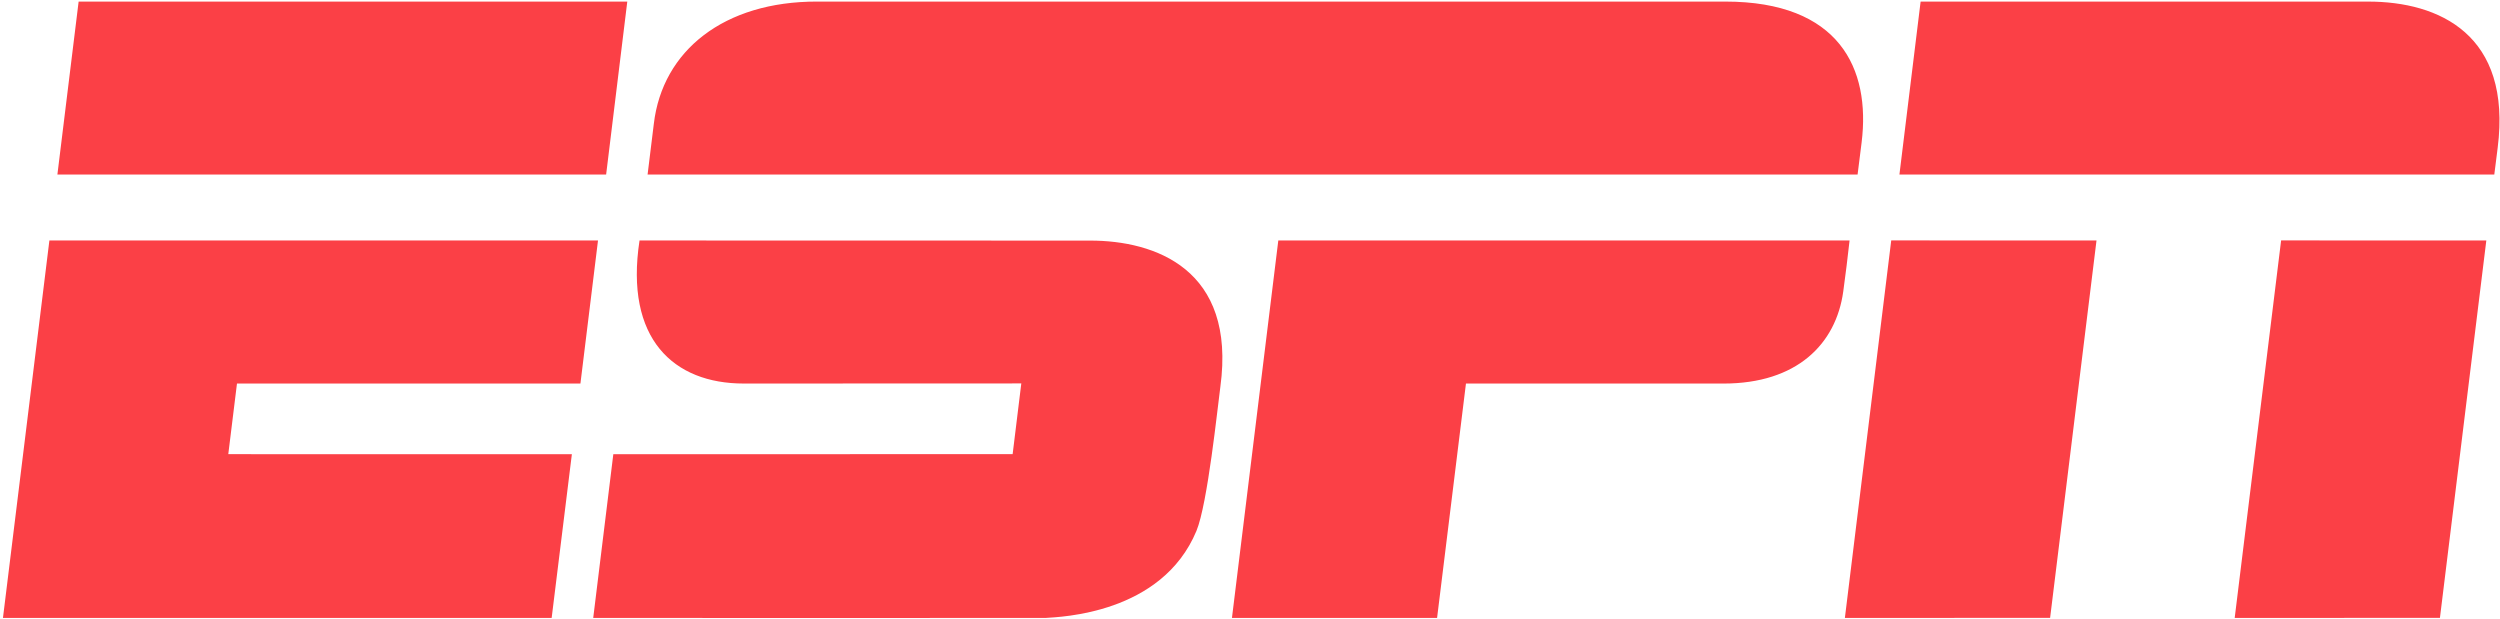
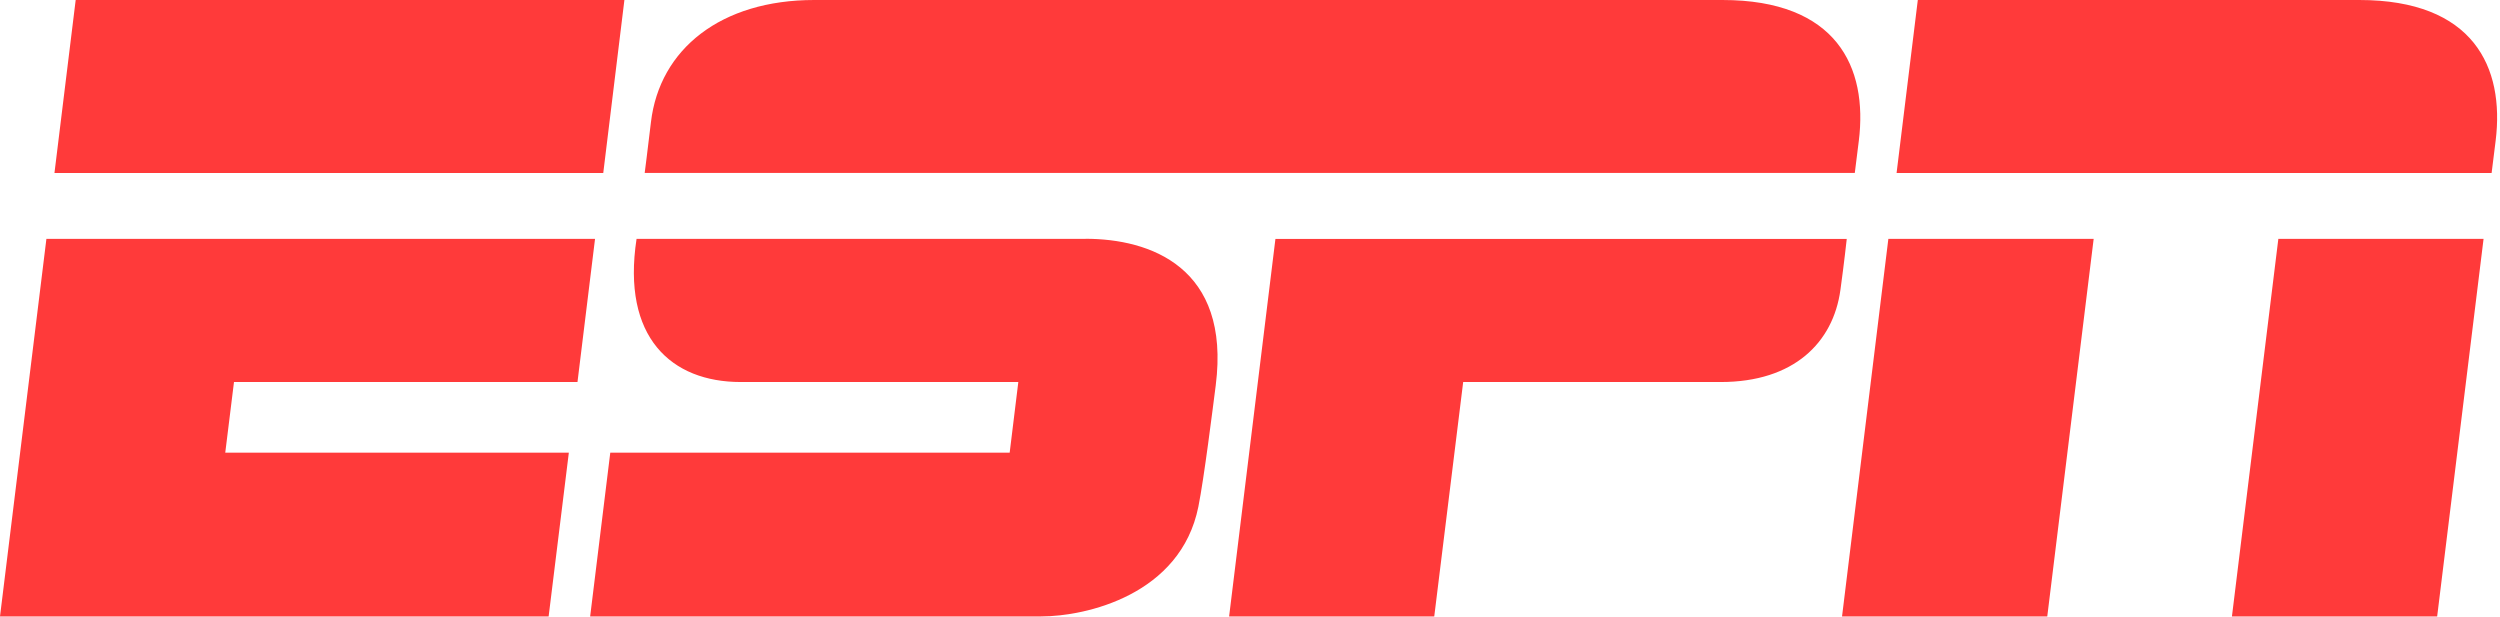
- <svg xmlns="http://www.w3.org/2000/svg" fill="#E5EAE8" viewBox="0 0 554 137" width="554" height="137">
-   <path d="M181.064.348c-20.608-.027-34.256 10.836-36.176 27.079a1600.065 1600.065 0 0 1-1.384 11.257H411.64s.504-3.957.896-7.133C414.552 15.188 407.6.35 382.312.35v.002S191.928.36 181.064.348zM17.424.353l-4.706 38.331h121.6l4.688-38.33H17.422h.002zm408.184 0l-4.696 38.331h131.824s.16-1.386.744-5.898C556.688 7.626 540.456.353 524.784.353h-99.176zm-6.512 52.926l-10.272 83.656 45.48-.016 10.28-83.624-45.488-.018v.002zm86.4 0l-10.288 83.656 45.48-.016 10.28-83.624-45.472-.018v.002zm-494.552.012L.654 136.939h121.592l4.48-36.288-76.138-.008 1.926-15.648h76.108l3.896-31.702H10.95l-.006-.002zm130.776 0c-3.336 21.832 7.592 31.701 23.08 31.701 8.424 0 61.52-.024 61.52-.024l-1.92 15.672-88.488.008-4.456 36.288s96.336.032 100.24 0c3.224-.232 25.76-.848 33.432-19.28 2.488-5.984 4.688-27.44 5.304-31.944 3.544-26.16-14.568-32.397-28.832-32.397-7.864 0-84.352-.024-99.88-.024zm141.552 0L273 136.939h45.456l6.4-51.944h57.096c16.192 0 24.896-8.706 26.512-20.397a430.97 430.97 0 0 0 1.4-11.305H283.272v-.002z" fill="#FB4046" />
+ <svg xmlns="http://www.w3.org/2000/svg" viewBox="24 24 292 72" width="292" height="72" fill="none">
+   <path d="M51.33 68.62L50.31 76.87H90.44L88.08 96H24L29.42 51.9H93.5L91.45 68.62H51.33ZM96.93 24H32.84L30.36 44.21H94.46L96.93 24ZM150.81 51.9H98.35C96.59 63.41 102.42 68.62 110.51 68.62H142.94L141.93 76.87H95.28L92.93 96H145.58C150.87 96 161.9 93.47 163.97 83.18C164.64 79.84 165.66 71.63 166 68.99C167.75 55.18 158.29 51.89 150.8 51.89L150.81 51.9ZM241.11 40.45C242.18 31.82 238.51 24 225.18 24H119.1C108.23 24 101.04 29.71 100.03 38.27C99.66 41.42 99.3 44.2 99.3 44.2H240.64C240.64 44.2 240.91 42.11 241.11 40.44V40.45ZM299.56 24H248L245.52 44.21H315.02C315.02 44.21 315.29 42.12 315.49 40.45C316.56 31.82 312.88 24 299.56 24ZM172.97 51.9L167.56 96H191.52L194.9 68.62H224.99C233.5 68.62 238.11 64.03 238.96 57.87C239.39 54.76 239.7 51.91 239.7 51.91H172.97V51.9ZM284.69 96H308.66L314.08 51.9H290.11L284.69 96ZM239.15 96H263.12L268.54 51.9H244.56L239.15 96Z" fill="#FF3A3A" />
</svg>
